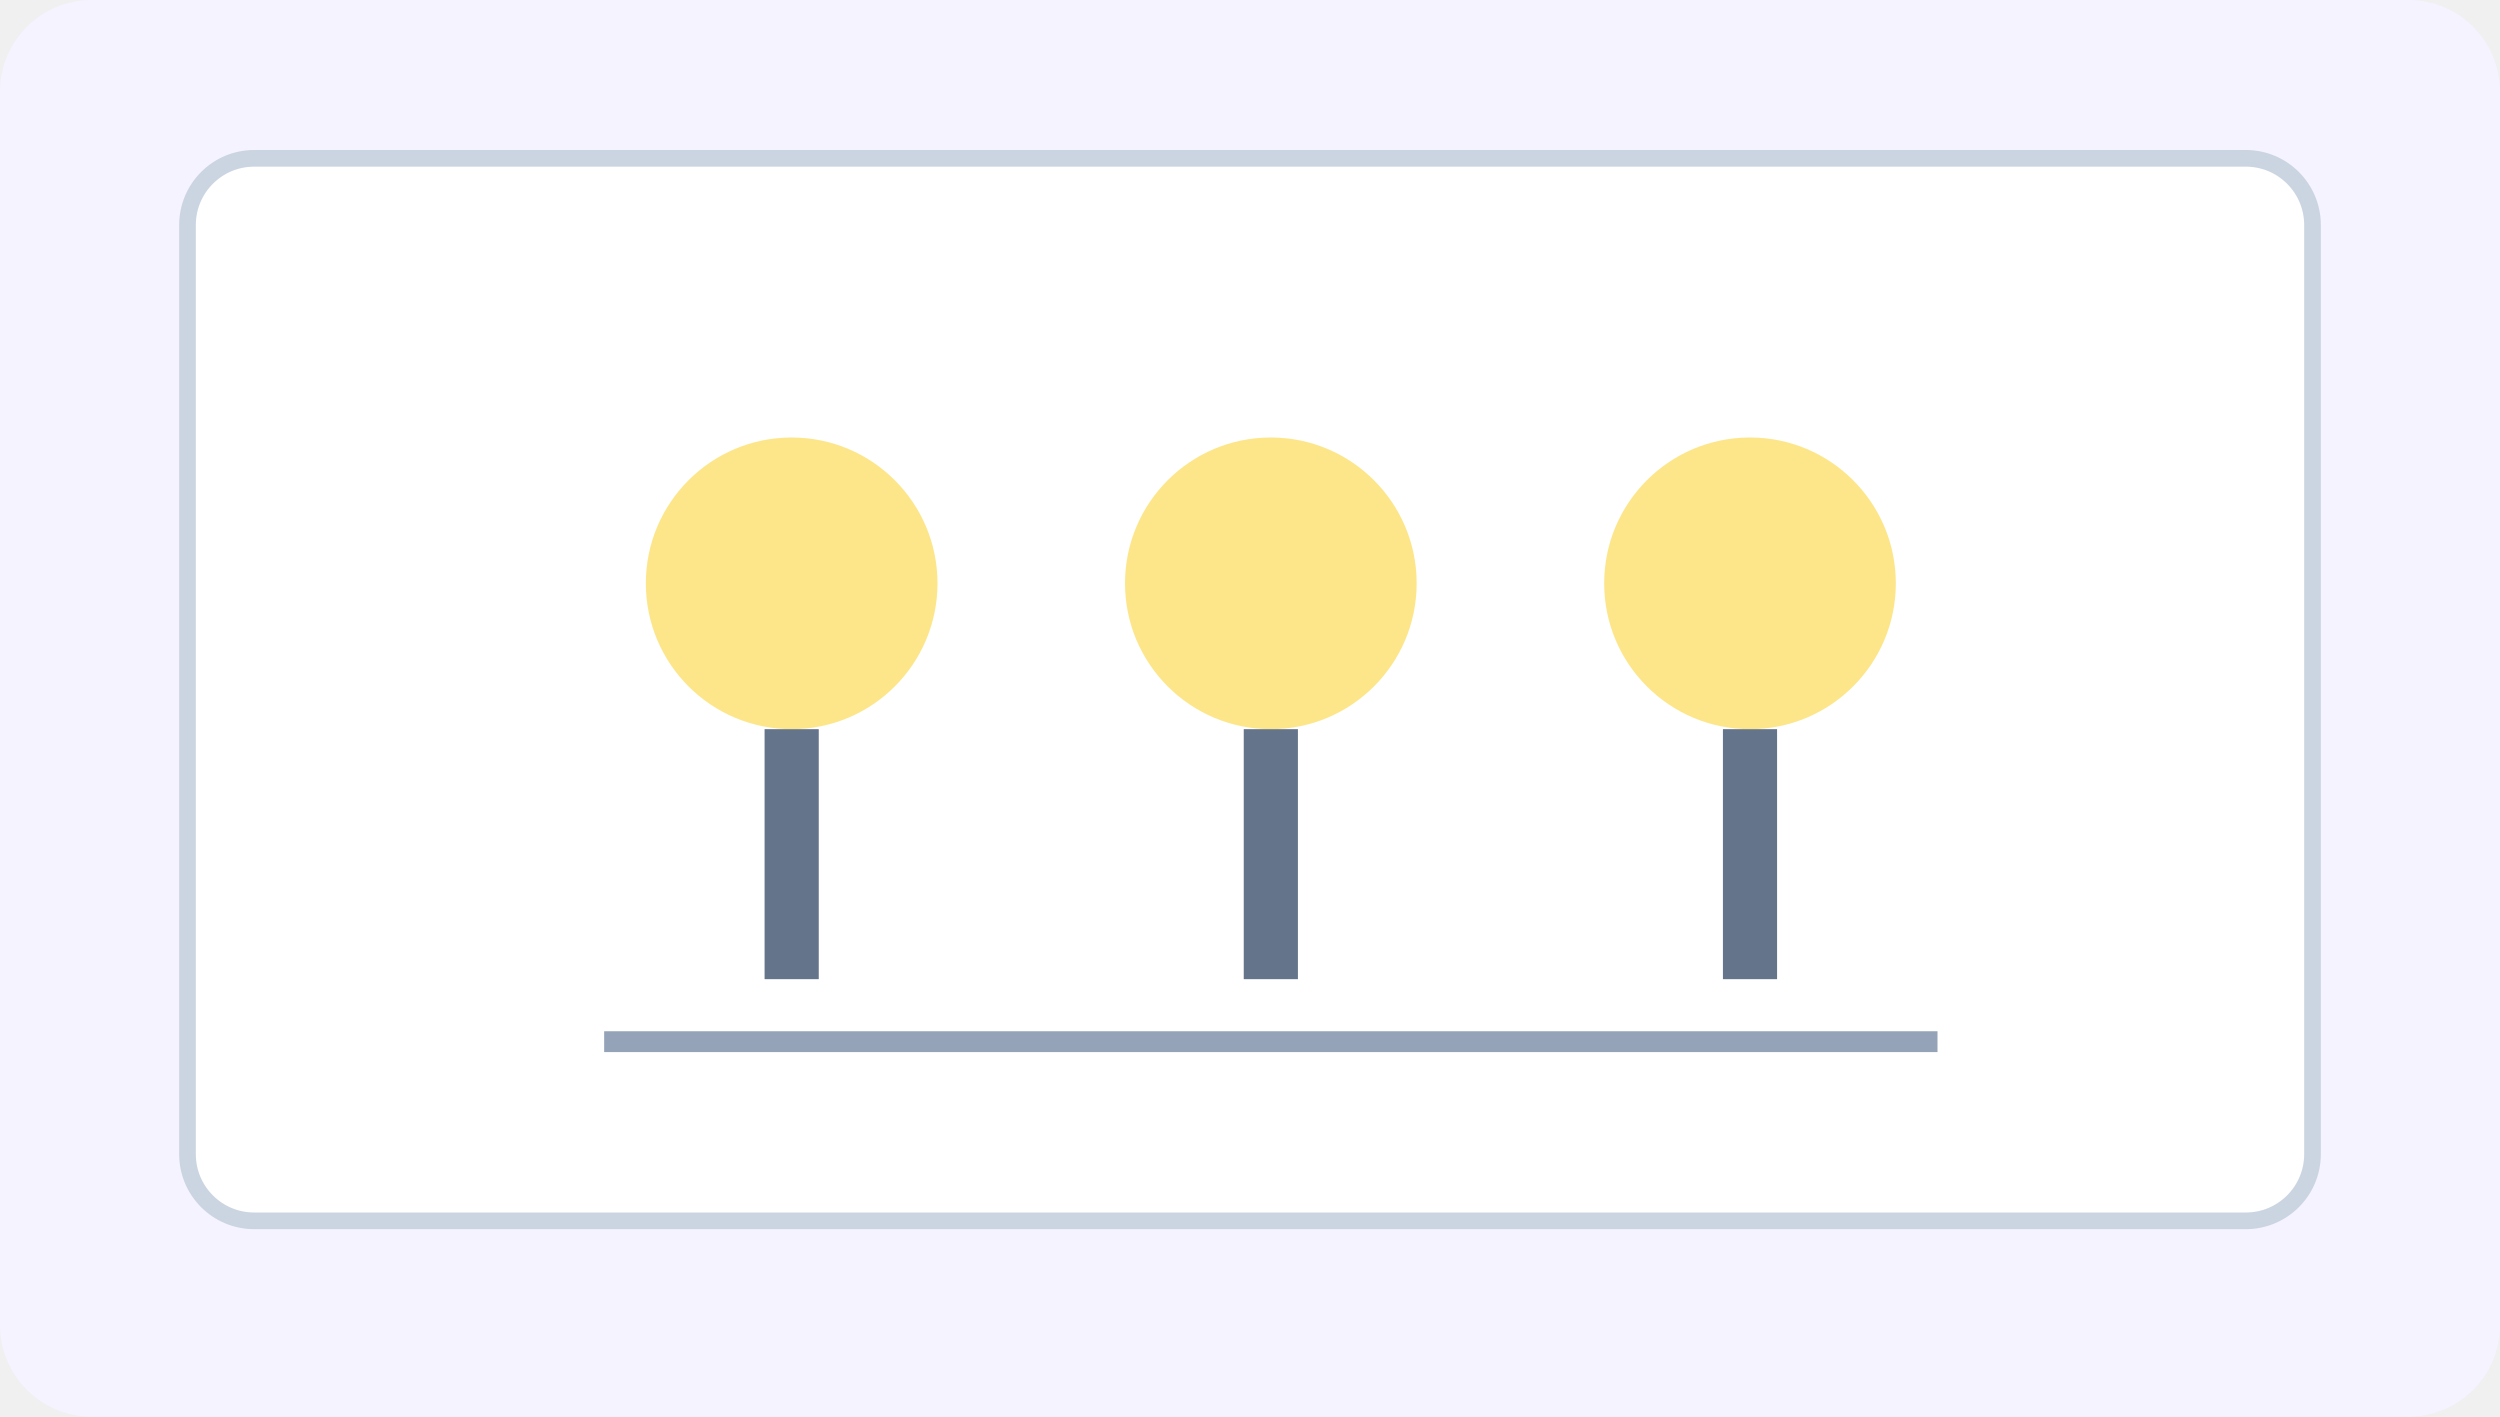
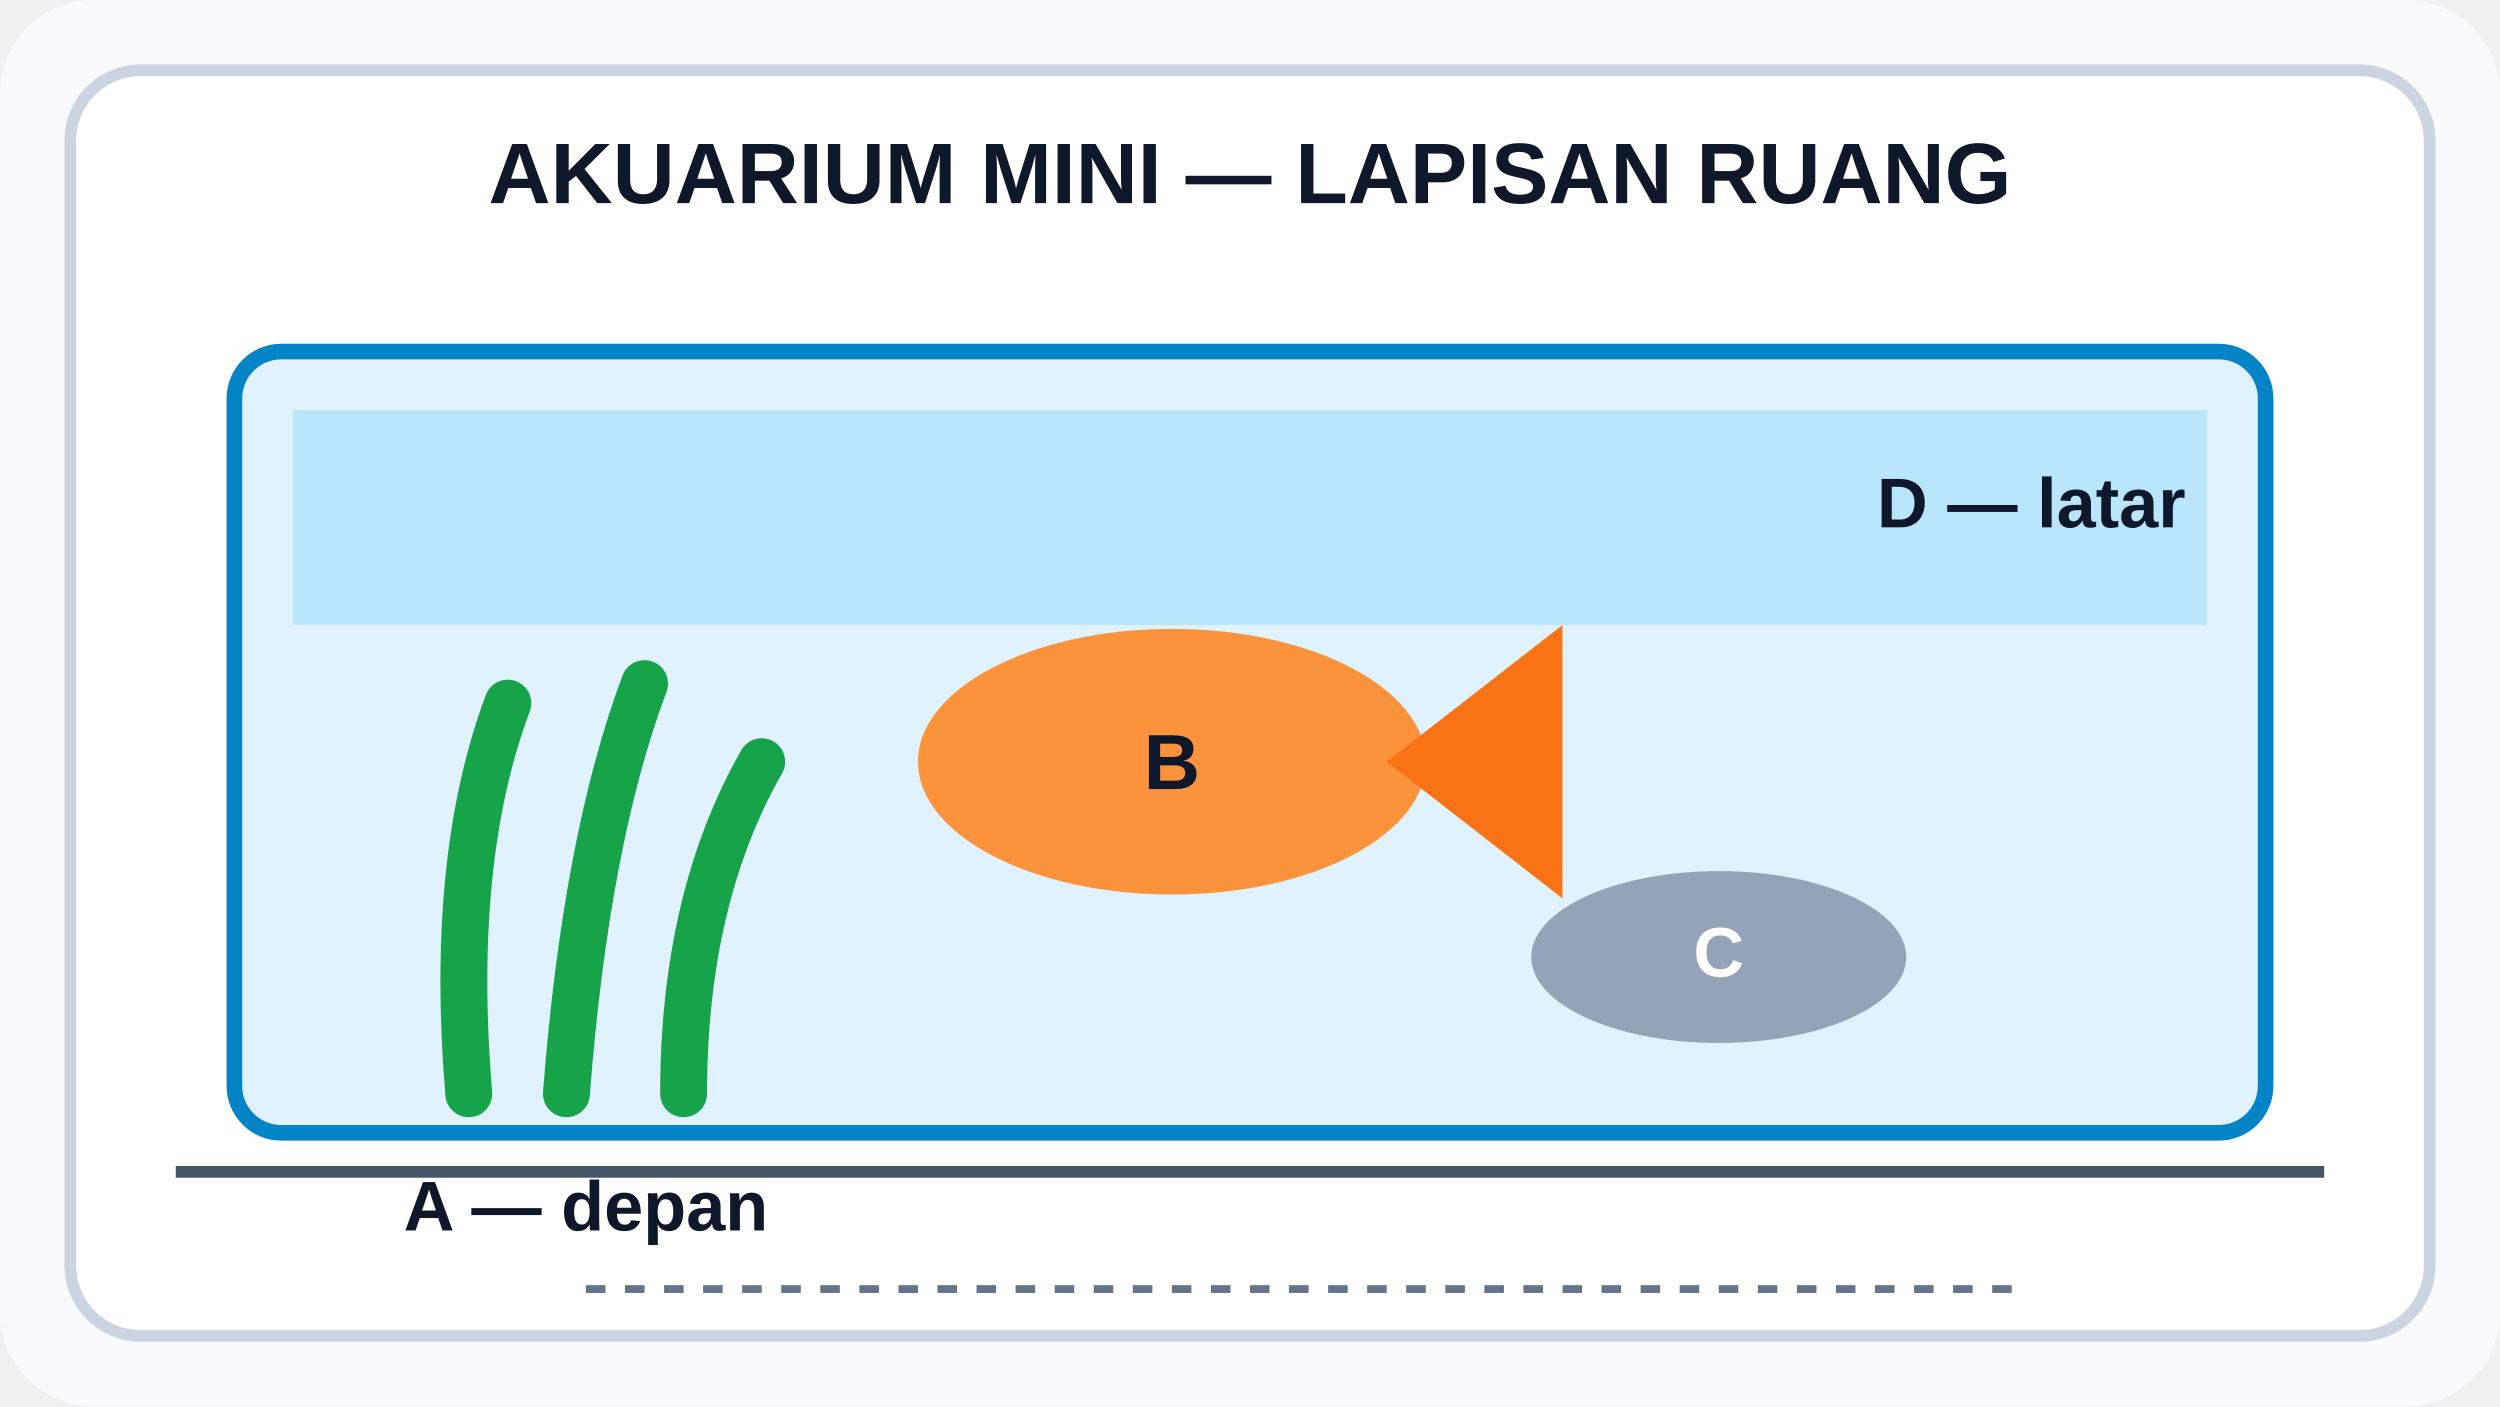
- <svg xmlns="http://www.w3.org/2000/svg" viewBox="0 0 600 340" width="600" height="340" role="img" aria-label="Stimulus Seni Rupa Bab 5 gambar 8">
-   <rect width="600" height="340" rx="22" fill="#f5f3ff" />
-   <rect x="45" y="38" width="510" height="255" rx="16" fill="#fff" stroke="#cbd5e1" stroke-width="4" />
-   <g>
-     <circle cx="190" cy="140" r="35" fill="#fde68a" />
-     <circle cx="305" cy="140" r="35" fill="#fde68a" />
-     <circle cx="420" cy="140" r="35" fill="#fde68a" />
-     <path d="M190 175 V235 M305 175 V235 M420 175 V235" stroke="#64748b" stroke-width="13" />
-   </g>
-   <path d="M145 250 H465" stroke="#94a3b8" stroke-width="5" />
+ <svg xmlns="http://www.w3.org/2000/svg" viewBox="0 0 640 360" role="img" aria-labelledby="title desc">
+   <rect width="640" height="360" rx="24" fill="#f8fafc" />
+   <rect x="18" y="18" width="604" height="324" rx="18" fill="#fff" stroke="#cbd5e1" stroke-width="3" />
+   <text x="320" y="52" font-family="Arial,sans-serif" font-size="22" font-weight="700" text-anchor="middle" fill="#0f172a">AKUARIUM MINI — LAPISAN RUANG</text>
+   <path d="M45 300 H595" stroke="#475569" stroke-width="3" />
+   <rect x="60" y="90" width="520" height="200" rx="12" fill="#e0f2fe" stroke="#0284c7" stroke-width="4" />
+   <rect x="75" y="105" width="490" height="55" fill="#bae6fd" />
+   <text x="520" y="135" font-family="Arial,sans-serif" font-size="18" font-weight="700" text-anchor="middle" fill="#0f172a">D — latar</text>
+   <ellipse cx="440" cy="245" rx="48" ry="22" fill="#94a3b8" />
+   <text x="440" y="250" font-family="Arial,sans-serif" font-size="18" font-weight="700" text-anchor="middle" fill="#fff">C</text>
+   <ellipse cx="300" cy="195" rx="65" ry="34" fill="#fb923c" />
+   <polygon points="355,195 400,160 400,230" fill="#f97316" />
+   <text x="300" y="202" font-family="Arial,sans-serif" font-size="20" font-weight="700" text-anchor="middle" fill="#0f172a">B</text>
+   <path d="M120 280 Q115 220 130 180 M145 280 Q150 215 165 175 M175 280 Q175 230 195 195" fill="none" stroke="#16a34a" stroke-width="12" stroke-linecap="round" />
+   <text x="150" y="315" font-family="Arial,sans-serif" font-size="18" font-weight="700" text-anchor="middle" fill="#0f172a">A — depan</text>
+   <path d="M150 330 H320 H440 H520" stroke="#64748b" stroke-width="2" stroke-dasharray="5 5" />
</svg>
